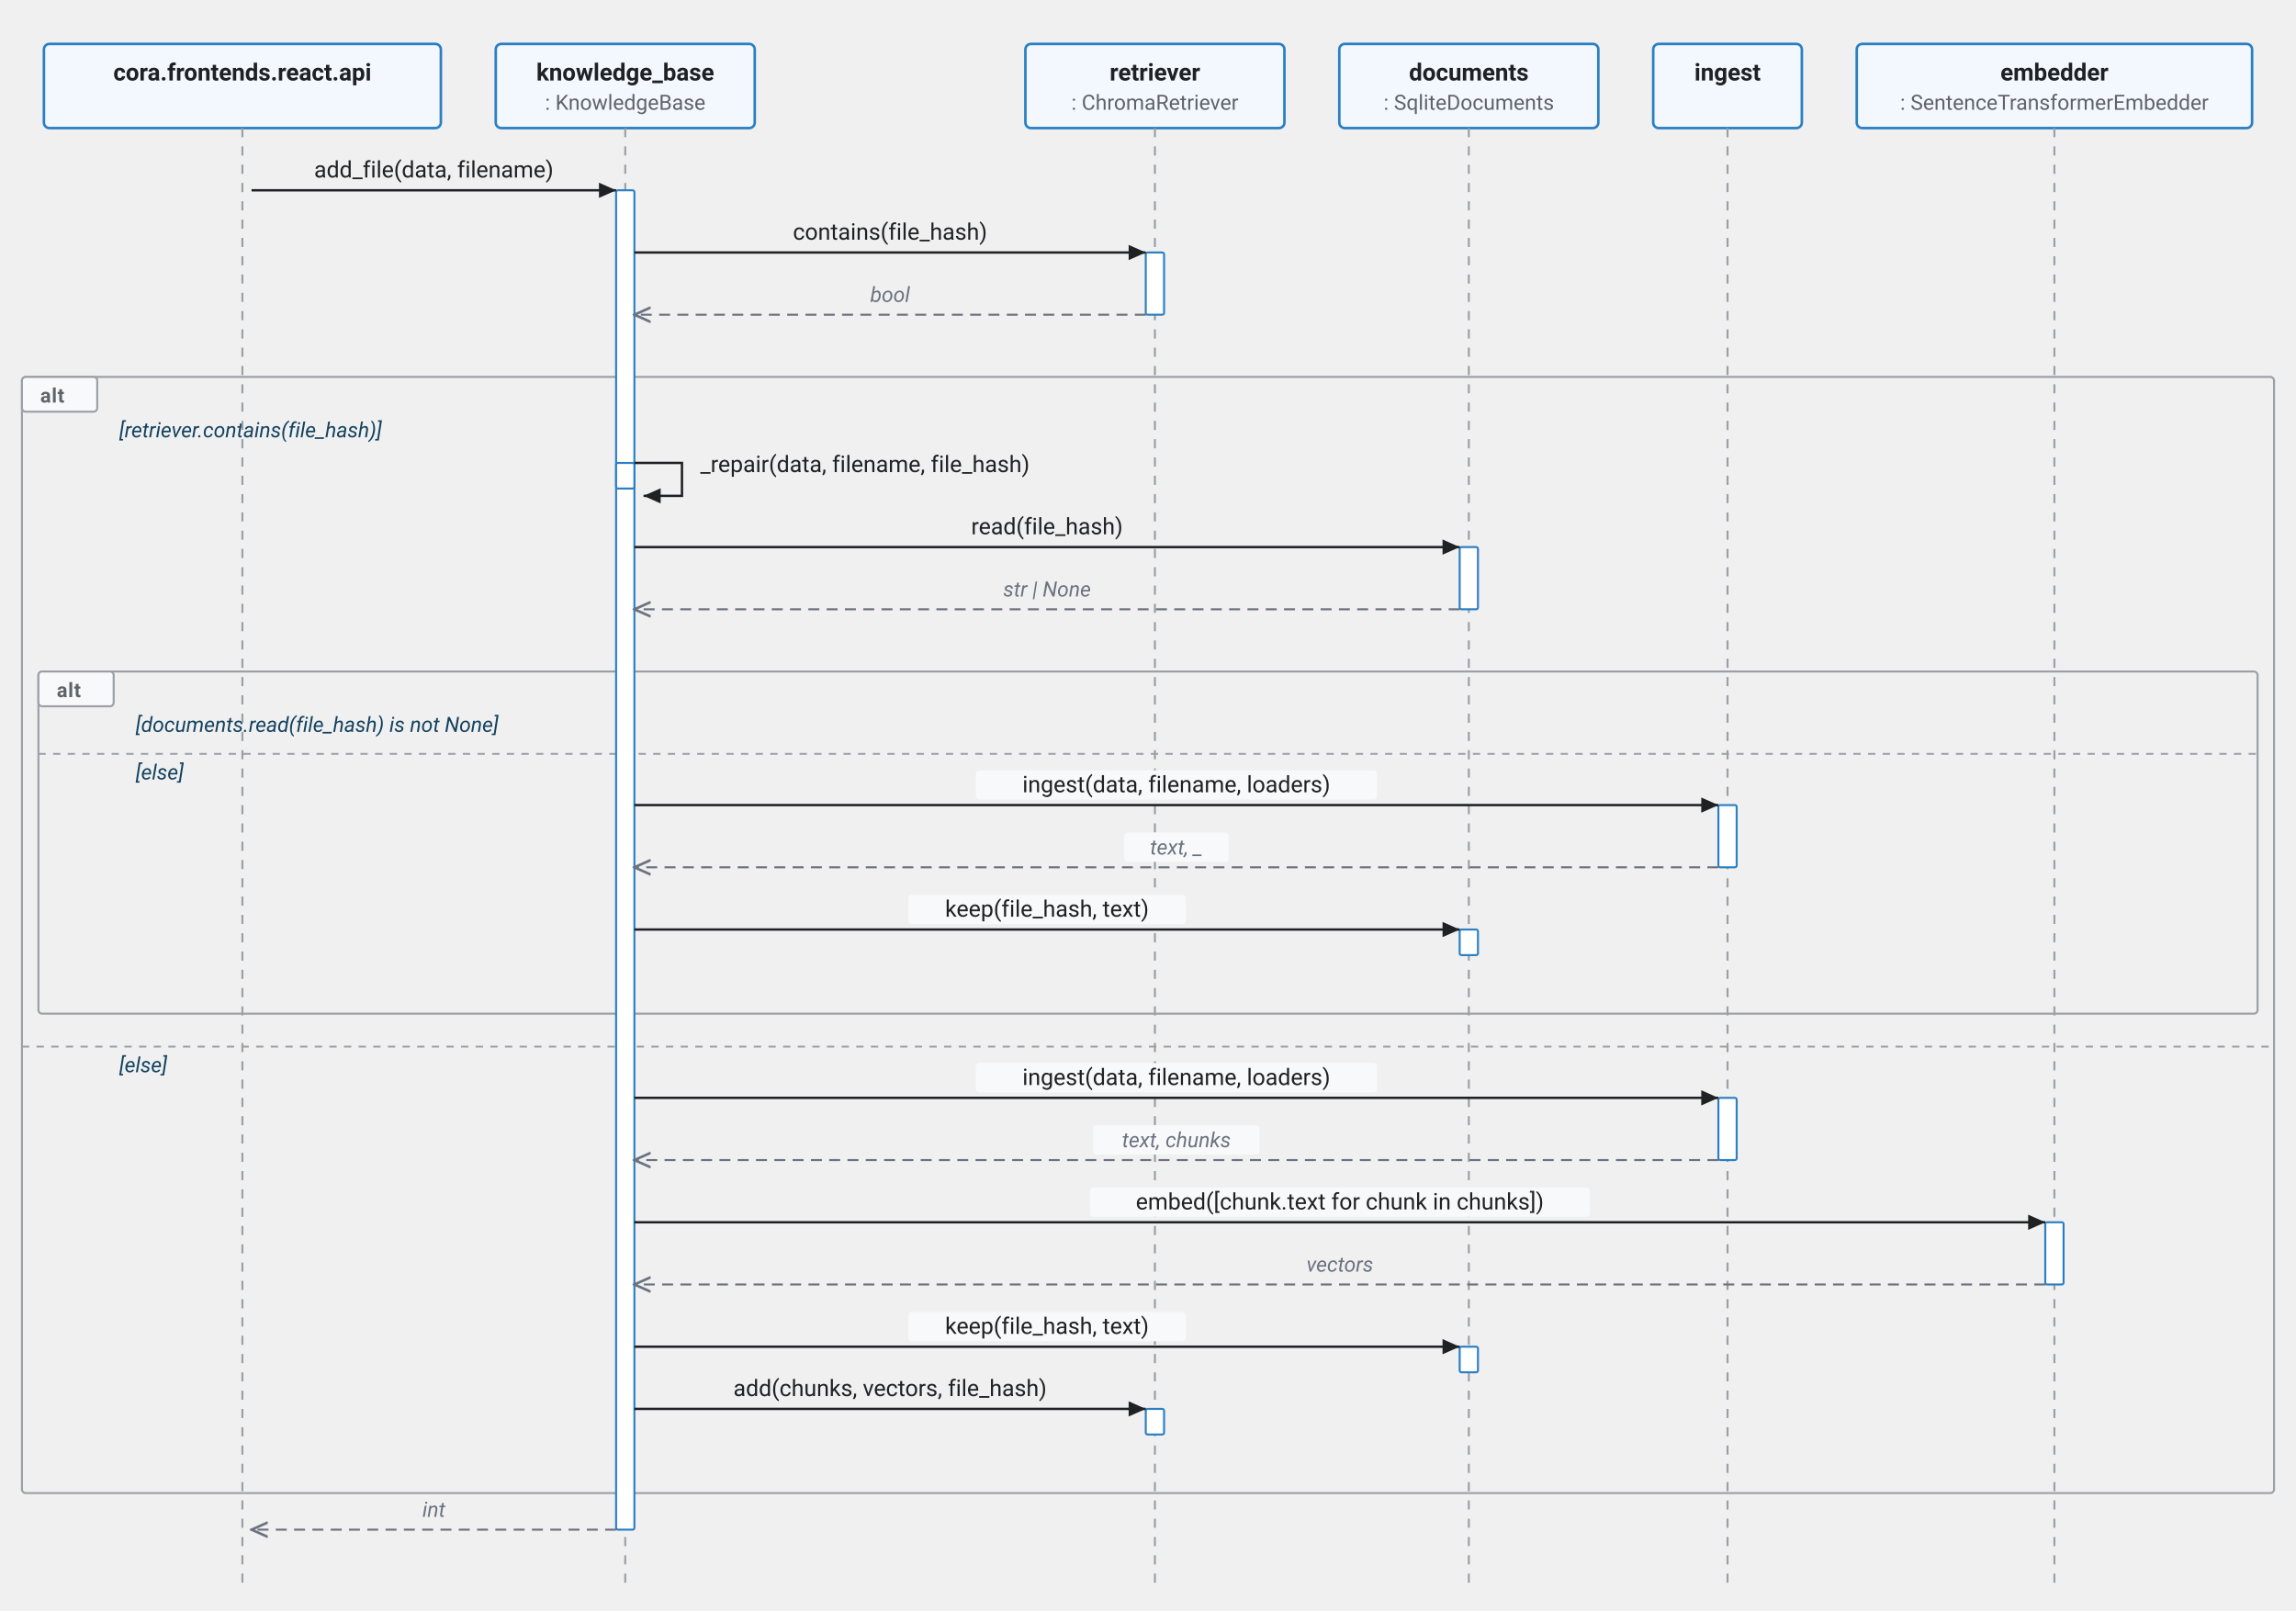
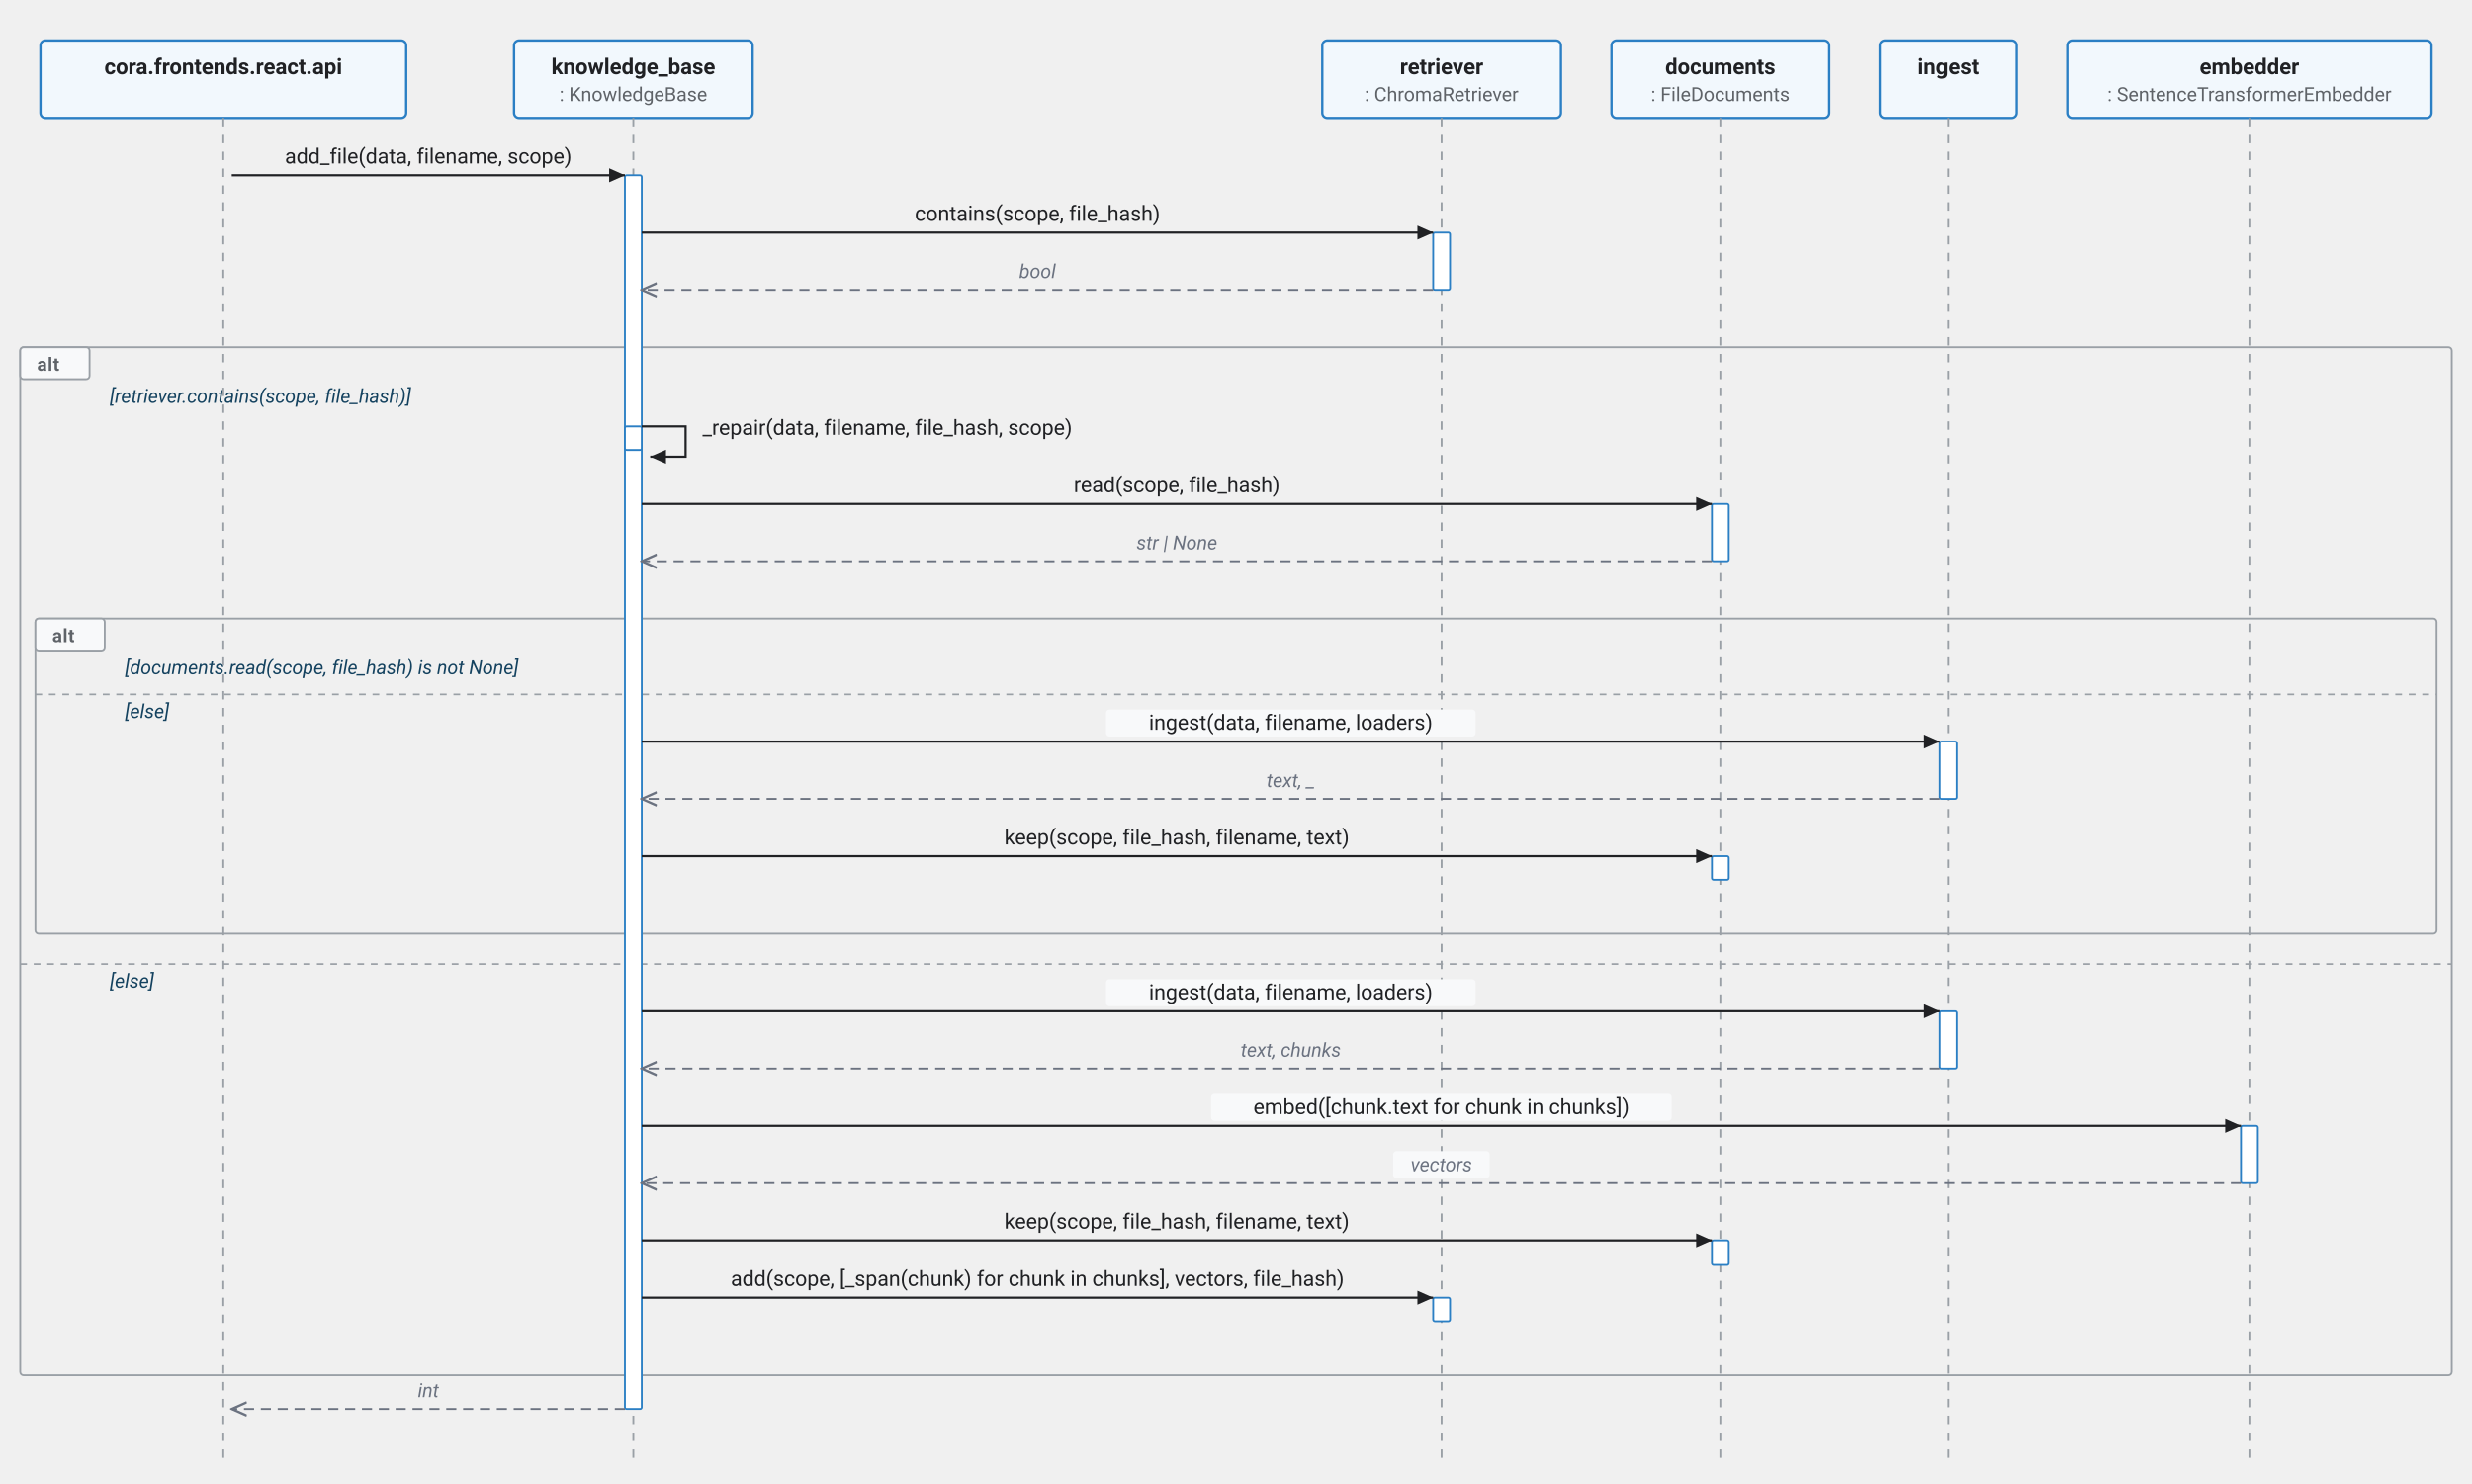
- <svg xmlns="http://www.w3.org/2000/svg" viewBox="0 0 1254.92 880" width="1254.92" height="880" role="img" aria-label="A UML sequence diagram of knowledge_base: 10 messages between cora.frontends.react.api, knowledge_base: KnowledgeBase, retriever: ChromaRetriever, documents: SqliteDocuments, ingest, embedder: SentenceTransformerEmbedder. Generated by scripts/gen_session_maps.py.">
+ <svg xmlns="http://www.w3.org/2000/svg" viewBox="0 0 1466.5 880" width="1466.5" height="880" role="img" aria-label="A UML sequence diagram of knowledge_base: 10 messages between cora.frontends.react.api, knowledge_base: KnowledgeBase, retriever: ChromaRetriever, documents: FileDocuments, ingest, embedder: SentenceTransformerEmbedder. Generated by scripts/gen_session_maps.py.">
  <style>
    text { font: 13px/1.4 -apple-system, "Segoe UI", Roboto, sans-serif; fill: #202124 }
    .role { font-weight: 600 }
    .kind { font-size: 11.5px; fill: #5f6368 }
    .head { fill: #f2f8fd; stroke: #2b7fc4; stroke-width: 1.4 }
    .life { stroke: #9aa0a6; stroke-width: 1.1; stroke-dasharray: 5 5 }
    .bar { fill: #ffffff; stroke: #2b7fc4; stroke-width: 1.1 }
    .send { stroke: #202124; stroke-width: 1.3; fill: none; marker-end: url(#sent) }
    .back { stroke: #6b7280; stroke-width: 1.1; fill: none;
            stroke-dasharray: 6 4; marker-end: url(#answered) }
    .said { font-size: 12.5px }
    .sheet { fill: #f8f9fa; stroke: none }
    .answer { font-size: 11.5px; fill: #6b7280; font-style: italic }
    .frame { fill: none; stroke: #9aa0a6; stroke-width: 1.1 }
    .tab { fill: #f8f9fa; stroke: #9aa0a6; stroke-width: 1.1 }
    .operator { font-size: 11px; font-weight: 600; fill: #5f6368;
                letter-spacing: .03em }
    .guard { font-size: 11.5px; fill: #14425f; font-style: italic }
    .split { stroke: #9aa0a6; stroke-width: 1; stroke-dasharray: 4 4; fill: none }
    @media (prefers-color-scheme: dark) {
      text { fill: #e8eaed }
      .kind { fill: #9aa0a6 }
      .head { fill: #10283a; stroke: #6fb6ea }
      .bar { fill: #303134; stroke: #6fb6ea }
      .send { stroke: #e8eaed }
      .sheet { fill: #2b2c2f }
      .back { stroke: #bdc1c6 }
      .answer { fill: #bdc1c6 }
      .frame, .split { stroke: #bdc1c6 }
      .tab { fill: #2b2c2f; stroke: #bdc1c6 }
      .operator { fill: #bdc1c6 }
      .guard { fill: #cfe6f7 }
    }
  </style>
  <defs>
    <marker id="sent" viewBox="0 0 10 10" refX="9" refY="5" markerWidth="8" markerHeight="8" orient="auto-start-reverse">
      <path d="M 0 1 L 9 5 L 0 9 z" fill="context-stroke" />
    </marker>
    <marker id="answered" viewBox="0 0 10 10" refX="9" refY="5" markerWidth="9" markerHeight="9" orient="auto-start-reverse">
      <path d="M 0 1 L 9 5 L 0 9" fill="none" stroke="context-stroke" stroke-width="1.4" />
    </marker>
  </defs>
-   <rect x="21" y="367" width="1212.92" height="187" rx="2" class="frame" />
+   <rect x="21" y="367" width="1424.5" height="187" rx="2" class="frame" />
  <rect x="21" y="367" width="41.14" height="19" rx="2" class="tab" />
  <text x="31" y="381" class="operator" text-anchor="start">alt</text>
-   <text x="74.14" y="400" class="guard" text-anchor="start">[documents.read(file_hash) is not None]</text>
-   <path d="M 21 412 L 1233.92 412" class="split" />
+   <text x="74.14" y="400" class="guard" text-anchor="start">[documents.read(scope, file_hash) is not None]</text>
+   <path d="M 21 412 L 1445.5 412" class="split" />
  <text x="74.14" y="426" class="guard" text-anchor="start">[else]</text>
-   <rect x="12" y="206" width="1230.92" height="610" rx="2" class="frame" />
+   <rect x="12" y="206" width="1442.5" height="610" rx="2" class="frame" />
  <rect x="12" y="206" width="41.14" height="19" rx="2" class="tab" />
  <text x="22" y="220" class="operator" text-anchor="start">alt</text>
-   <text x="65.14" y="239" class="guard" text-anchor="start">[retriever.contains(file_hash)]</text>
-   <path d="M 12 572 L 1242.92 572" class="split" />
+   <text x="65.14" y="239" class="guard" text-anchor="start">[retriever.contains(scope, file_hash)]</text>
+   <path d="M 12 572 L 1454.5 572" class="split" />
  <text x="65.14" y="586" class="guard" text-anchor="start">[else]</text>
  <rect x="24" y="24" width="216.96" height="46" rx="3" class="head" />
  <text x="132.48" y="44" class="role" text-anchor="middle">cora.frontends.react.api</text>
  <path d="M 132.48 70 L 132.48 870" class="life" />
-   <rect x="270.96" y="24" width="141.56" height="46" rx="3" class="head" />
-   <text x="341.74" y="44" class="role" text-anchor="middle">knowledge_base</text>
-   <text x="341.74" y="60" class="kind" text-anchor="middle">: KnowledgeBase</text>
-   <path d="M 341.74 70 L 341.74 870" class="life" />
-   <rect x="560.455" y="24" width="141.57" height="46" rx="3" class="head" />
-   <text x="631.24" y="44" class="role" text-anchor="middle">retriever</text>
-   <text x="631.24" y="60" class="kind" text-anchor="middle">: ChromaRetriever</text>
-   <path d="M 631.24 70 L 631.24 870" class="life" />
-   <rect x="732.025" y="24" width="141.57" height="46" rx="3" class="head" />
-   <text x="802.81" y="44" class="role" text-anchor="middle">documents</text>
-   <text x="802.81" y="60" class="kind" text-anchor="middle">: SqliteDocuments</text>
-   <path d="M 802.81 70 L 802.81 870" class="life" />
-   <rect x="903.595" y="24" width="81.24" height="46" rx="3" class="head" />
-   <text x="944.215" y="44" class="role" text-anchor="middle">ingest</text>
-   <path d="M 944.215 70 L 944.215 870" class="life" />
-   <rect x="1014.83" y="24" width="216.09" height="46" rx="3" class="head" />
-   <text x="1122.88" y="44" class="role" text-anchor="middle">embedder</text>
-   <text x="1122.88" y="60" class="kind" text-anchor="middle">: SentenceTransformerEmbedder</text>
-   <path d="M 1122.88 70 L 1122.88 870" class="life" />
-   <rect x="626.24" y="138" width="10" height="34" rx="1" class="bar" />
-   <rect x="797.81" y="299" width="10" height="34" rx="1" class="bar" />
-   <rect x="939.215" y="440" width="10" height="34" rx="1" class="bar" />
-   <rect x="939.215" y="600" width="10" height="34" rx="1" class="bar" />
-   <rect x="1117.88" y="668" width="10" height="34" rx="1" class="bar" />
-   <rect x="336.74" y="104" width="10" height="732" rx="1" class="bar" />
-   <rect x="336.74" y="253" width="10" height="14" rx="1" class="bar" />
-   <rect x="797.81" y="508" width="10" height="14" rx="1" class="bar" />
-   <rect x="797.81" y="736" width="10" height="14" rx="1" class="bar" />
-   <rect x="626.24" y="770" width="10" height="14" rx="1" class="bar" />
-   <path d="M 137.48 104 L 336.74 104" class="send" />
-   <text x="237.11" y="97" class="said" text-anchor="middle">add_file(data, filename)</text>
-   <path d="M 346.74 138 L 626.24 138" class="send" />
-   <text x="486.49" y="131" class="said" text-anchor="middle">contains(file_hash)</text>
-   <path d="M 626.24 172 L 346.74 172" class="back" />
-   <text x="486.49" y="165" class="answer" text-anchor="middle">bool</text>
-   <path d="M 346.74 253 L 372.74 253 L 372.74 271 L 351.74 271" class="send" />
-   <text x="382.74" y="258" class="said" text-anchor="start">_repair(data, filename, file_hash)</text>
-   <path d="M 346.74 299 L 797.81 299" class="send" />
-   <text x="572.275" y="292" class="said" text-anchor="middle">read(file_hash)</text>
-   <path d="M 797.81 333 L 346.74 333" class="back" />
-   <text x="572.275" y="326" class="answer" text-anchor="middle">str | None</text>
-   <path d="M 346.74 440 L 939.215 440" class="send" />
-   <rect x="533.352" y="421" width="219.25" height="16" rx="2" class="sheet" />
-   <text x="642.977" y="433" class="said" text-anchor="middle">ingest(data, filename, loaders)</text>
-   <path d="M 939.215 474 L 346.74 474" class="back" />
-   <rect x="614.352" y="455" width="57.25" height="16" rx="2" class="sheet" />
-   <text x="642.977" y="467" class="answer" text-anchor="middle">text, _</text>
-   <path d="M 346.74 508 L 797.81 508" class="send" />
-   <rect x="496.4" y="489" width="151.75" height="16" rx="2" class="sheet" />
-   <text x="572.275" y="501" class="said" text-anchor="middle">keep(file_hash, text)</text>
-   <path d="M 346.74 600 L 939.215 600" class="send" />
-   <rect x="533.352" y="581" width="219.25" height="16" rx="2" class="sheet" />
-   <text x="642.977" y="593" class="said" text-anchor="middle">ingest(data, filename, loaders)</text>
-   <path d="M 939.215 634 L 346.74 634" class="back" />
-   <rect x="597.477" y="615" width="91" height="16" rx="2" class="sheet" />
-   <text x="642.977" y="627" class="answer" text-anchor="middle">text, chunks</text>
-   <path d="M 346.74 668 L 1117.88 668" class="send" />
-   <rect x="595.685" y="649" width="273.25" height="16" rx="2" class="sheet" />
-   <text x="732.31" y="661" class="said" text-anchor="middle">embed([chunk.text for chunk in chunks])</text>
-   <path d="M 1117.88 702 L 346.74 702" class="back" />
-   <text x="732.31" y="695" class="answer" text-anchor="middle">vectors</text>
-   <path d="M 346.74 736 L 797.81 736" class="send" />
-   <rect x="496.4" y="717" width="151.75" height="16" rx="2" class="sheet" />
-   <text x="572.275" y="729" class="said" text-anchor="middle">keep(file_hash, text)</text>
-   <path d="M 346.74 770 L 626.24 770" class="send" />
-   <text x="486.49" y="763" class="said" text-anchor="middle">add(chunks, vectors, file_hash)</text>
-   <path d="M 336.74 836 L 137.48 836" class="back" />
-   <text x="237.11" y="829" class="answer" text-anchor="middle">int</text>
+   <rect x="304.95" y="24" width="141.56" height="46" rx="3" class="head" />
+   <text x="375.73" y="44" class="role" text-anchor="middle">knowledge_base</text>
+   <text x="375.73" y="60" class="kind" text-anchor="middle">: KnowledgeBase</text>
+   <path d="M 375.73 70 L 375.73 870" class="life" />
+   <rect x="784.445" y="24" width="141.57" height="46" rx="3" class="head" />
+   <text x="855.23" y="44" class="role" text-anchor="middle">retriever</text>
+   <text x="855.23" y="60" class="kind" text-anchor="middle">: ChromaRetriever</text>
+   <path d="M 855.23 70 L 855.23 870" class="life" />
+   <rect x="956.015" y="24" width="129.15" height="46" rx="3" class="head" />
+   <text x="1020.59" y="44" class="role" text-anchor="middle">documents</text>
+   <text x="1020.59" y="60" class="kind" text-anchor="middle">: FileDocuments</text>
+   <path d="M 1020.59 70 L 1020.59 870" class="life" />
+   <rect x="1115.17" y="24" width="81.24" height="46" rx="3" class="head" />
+   <text x="1155.79" y="44" class="role" text-anchor="middle">ingest</text>
+   <path d="M 1155.79 70 L 1155.79 870" class="life" />
+   <rect x="1226.4" y="24" width="216.09" height="46" rx="3" class="head" />
+   <text x="1334.45" y="44" class="role" text-anchor="middle">embedder</text>
+   <text x="1334.45" y="60" class="kind" text-anchor="middle">: SentenceTransformerEmbedder</text>
+   <path d="M 1334.45 70 L 1334.45 870" class="life" />
+   <rect x="850.23" y="138" width="10" height="34" rx="1" class="bar" />
+   <rect x="1015.59" y="299" width="10" height="34" rx="1" class="bar" />
+   <rect x="1150.79" y="440" width="10" height="34" rx="1" class="bar" />
+   <rect x="1150.79" y="600" width="10" height="34" rx="1" class="bar" />
+   <rect x="1329.45" y="668" width="10" height="34" rx="1" class="bar" />
+   <rect x="370.73" y="104" width="10" height="732" rx="1" class="bar" />
+   <rect x="370.73" y="253" width="10" height="14" rx="1" class="bar" />
+   <rect x="1015.59" y="508" width="10" height="14" rx="1" class="bar" />
+   <rect x="1015.59" y="736" width="10" height="14" rx="1" class="bar" />
+   <rect x="850.23" y="770" width="10" height="14" rx="1" class="bar" />
+   <path d="M 137.48 104 L 370.73 104" class="send" />
+   <text x="254.105" y="97" class="said" text-anchor="middle">add_file(data, filename, scope)</text>
+   <path d="M 380.73 138 L 850.23 138" class="send" />
+   <text x="615.48" y="131" class="said" text-anchor="middle">contains(scope, file_hash)</text>
+   <path d="M 850.23 172 L 380.73 172" class="back" />
+   <text x="615.48" y="165" class="answer" text-anchor="middle">bool</text>
+   <path d="M 380.73 253 L 406.73 253 L 406.73 271 L 385.73 271" class="send" />
+   <text x="416.73" y="258" class="said" text-anchor="start">_repair(data, filename, file_hash, scope)</text>
+   <path d="M 380.73 299 L 1015.59 299" class="send" />
+   <text x="698.16" y="292" class="said" text-anchor="middle">read(scope, file_hash)</text>
+   <path d="M 1015.59 333 L 380.73 333" class="back" />
+   <text x="698.16" y="326" class="answer" text-anchor="middle">str | None</text>
+   <path d="M 380.73 440 L 1150.79 440" class="send" />
+   <rect x="656.133" y="421" width="219.25" height="16" rx="2" class="sheet" />
+   <text x="765.758" y="433" class="said" text-anchor="middle">ingest(data, filename, loaders)</text>
+   <path d="M 1150.79 474 L 380.73 474" class="back" />
+   <text x="765.758" y="467" class="answer" text-anchor="middle">text, _</text>
+   <path d="M 380.73 508 L 1015.59 508" class="send" />
+   <text x="698.16" y="501" class="said" text-anchor="middle">keep(scope, file_hash, filename, text)</text>
+   <path d="M 380.73 600 L 1150.79 600" class="send" />
+   <rect x="656.133" y="581" width="219.25" height="16" rx="2" class="sheet" />
+   <text x="765.758" y="593" class="said" text-anchor="middle">ingest(data, filename, loaders)</text>
+   <path d="M 1150.79 634 L 380.73 634" class="back" />
+   <text x="765.758" y="627" class="answer" text-anchor="middle">text, chunks</text>
+   <path d="M 380.73 668 L 1329.45 668" class="send" />
+   <rect x="718.465" y="649" width="273.25" height="16" rx="2" class="sheet" />
+   <text x="855.09" y="661" class="said" text-anchor="middle">embed([chunk.text for chunk in chunks])</text>
+   <path d="M 1329.45 702 L 380.73 702" class="back" />
+   <rect x="826.465" y="683" width="57.25" height="16" rx="2" class="sheet" />
+   <text x="855.09" y="695" class="answer" text-anchor="middle">vectors</text>
+   <path d="M 380.73 736 L 1015.59 736" class="send" />
+   <text x="698.16" y="729" class="said" text-anchor="middle">keep(scope, file_hash, filename, text)</text>
+   <path d="M 380.73 770 L 850.23 770" class="send" />
+   <text x="615.48" y="763" class="said" text-anchor="middle">add(scope, [_span(chunk) for chunk in chunks], vectors, file_hash)</text>
+   <path d="M 370.73 836 L 137.48 836" class="back" />
+   <text x="254.105" y="829" class="answer" text-anchor="middle">int</text>
</svg>
